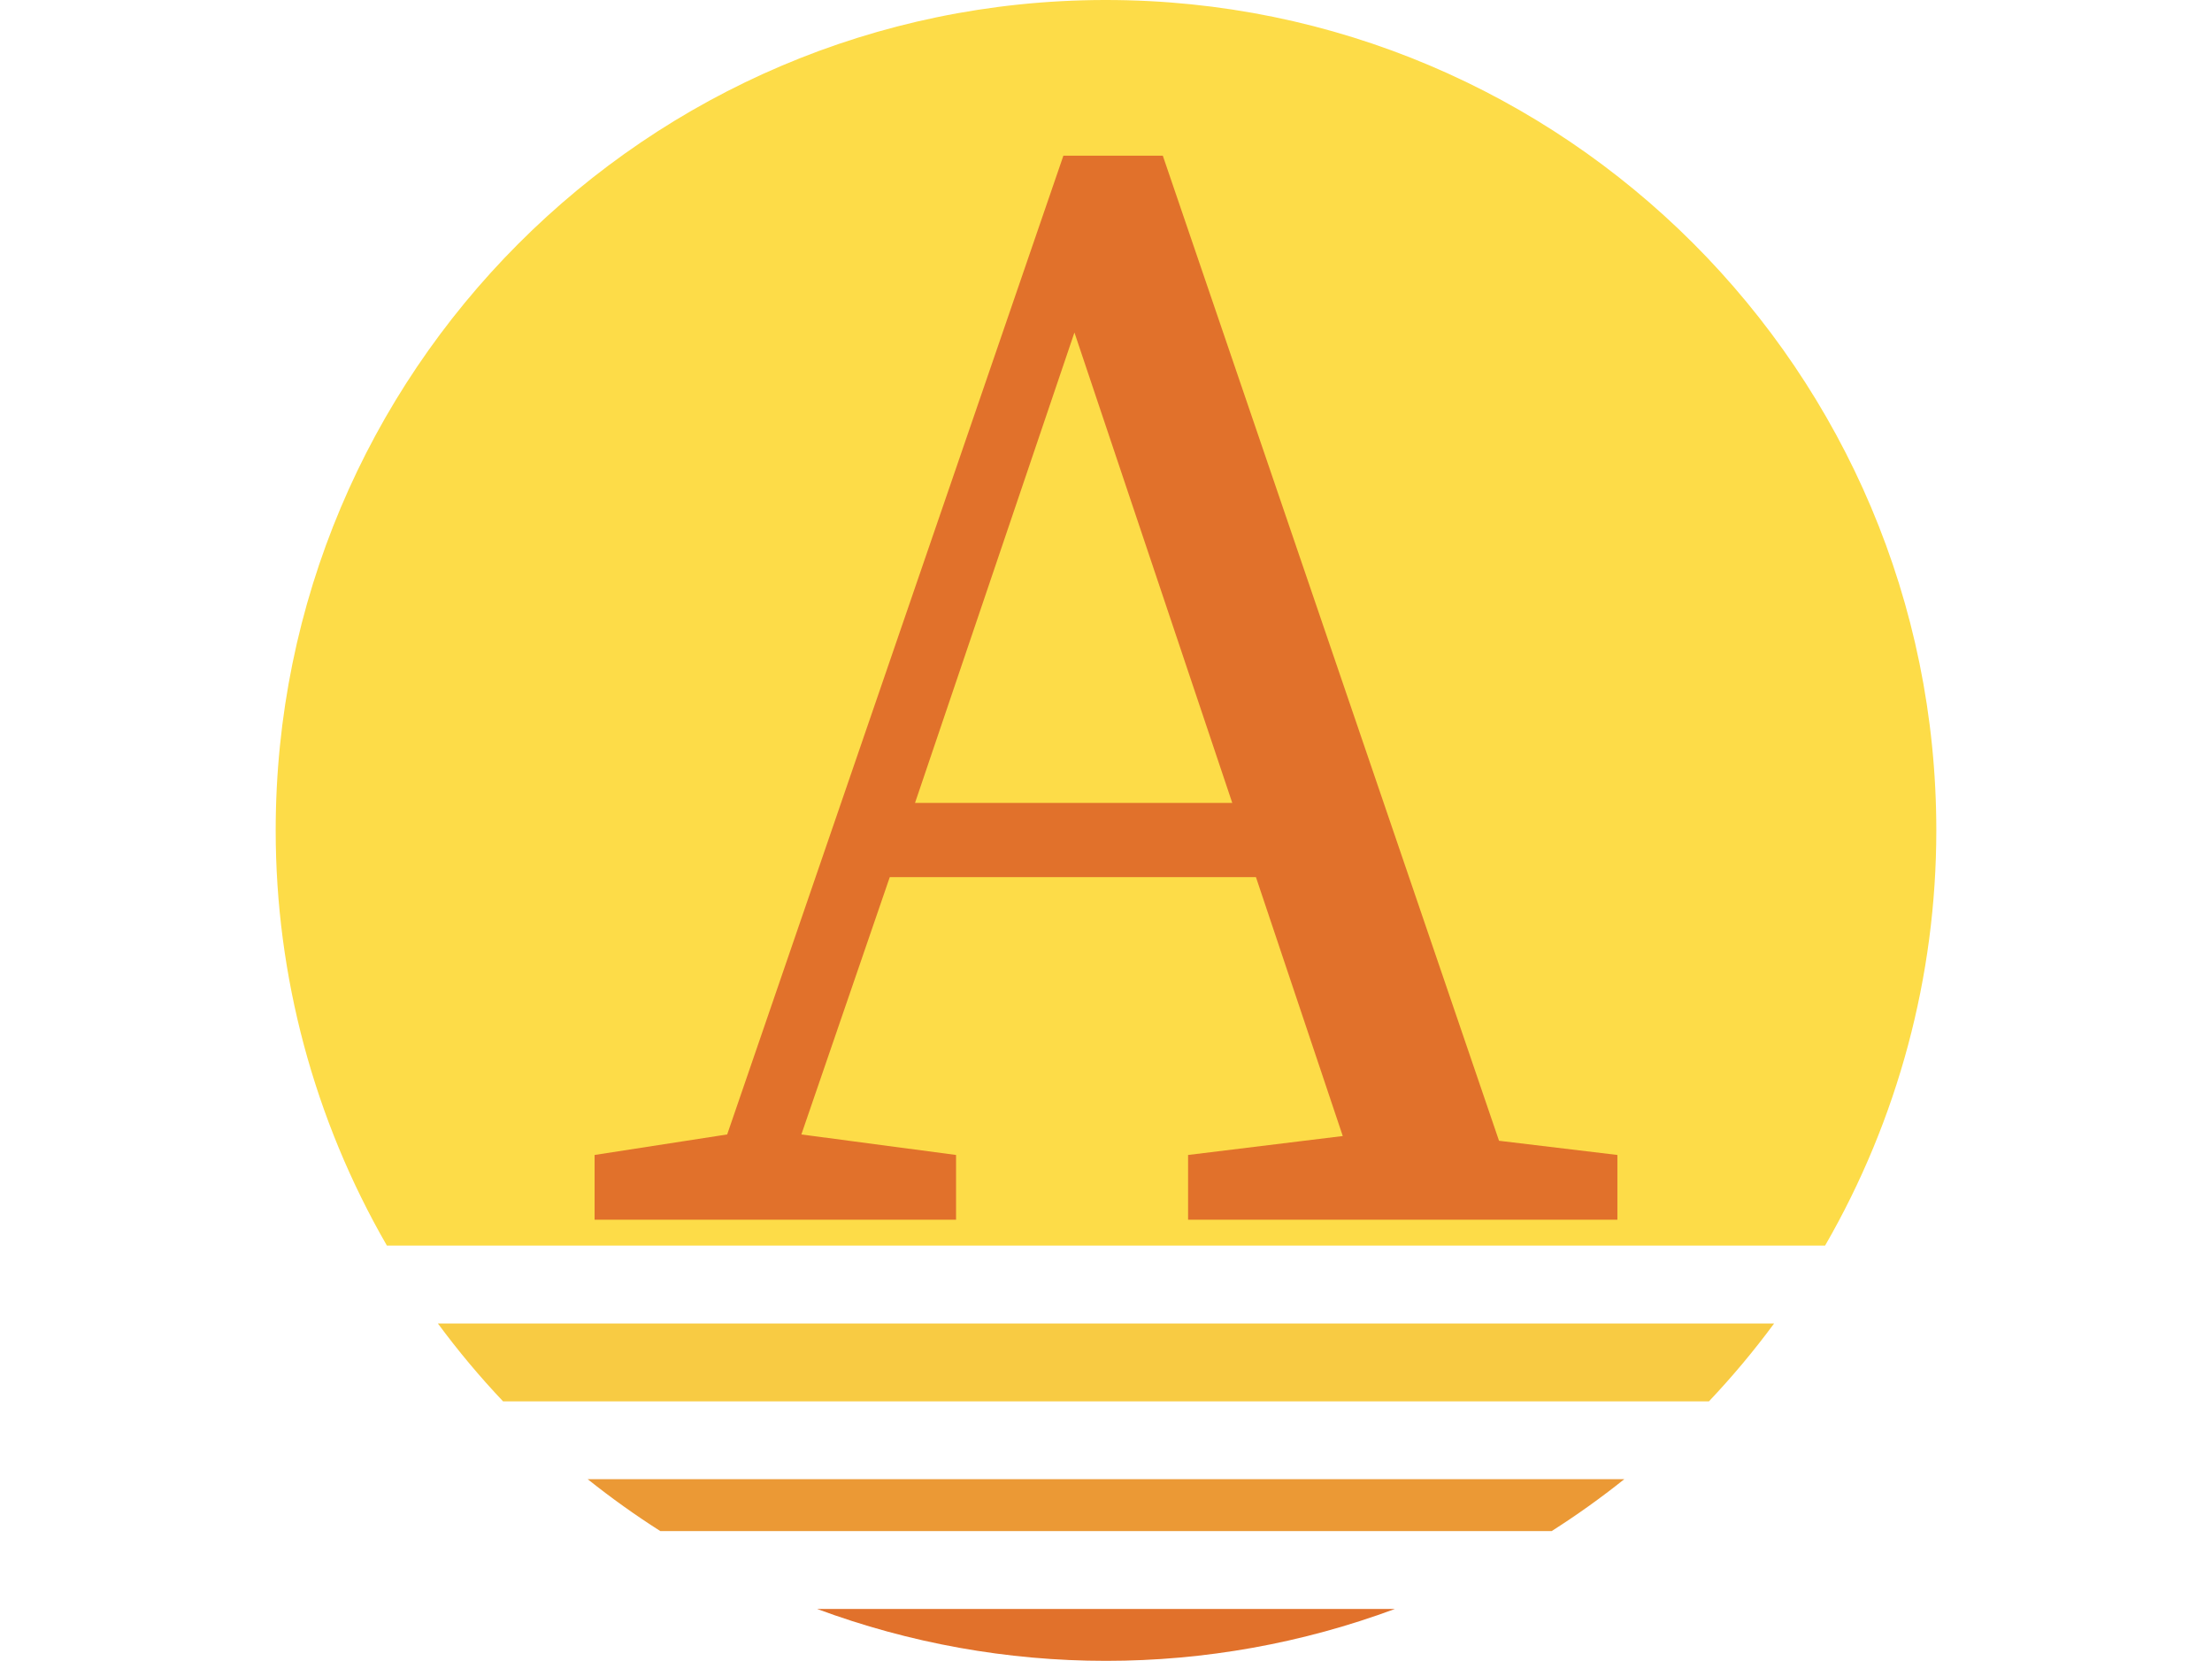
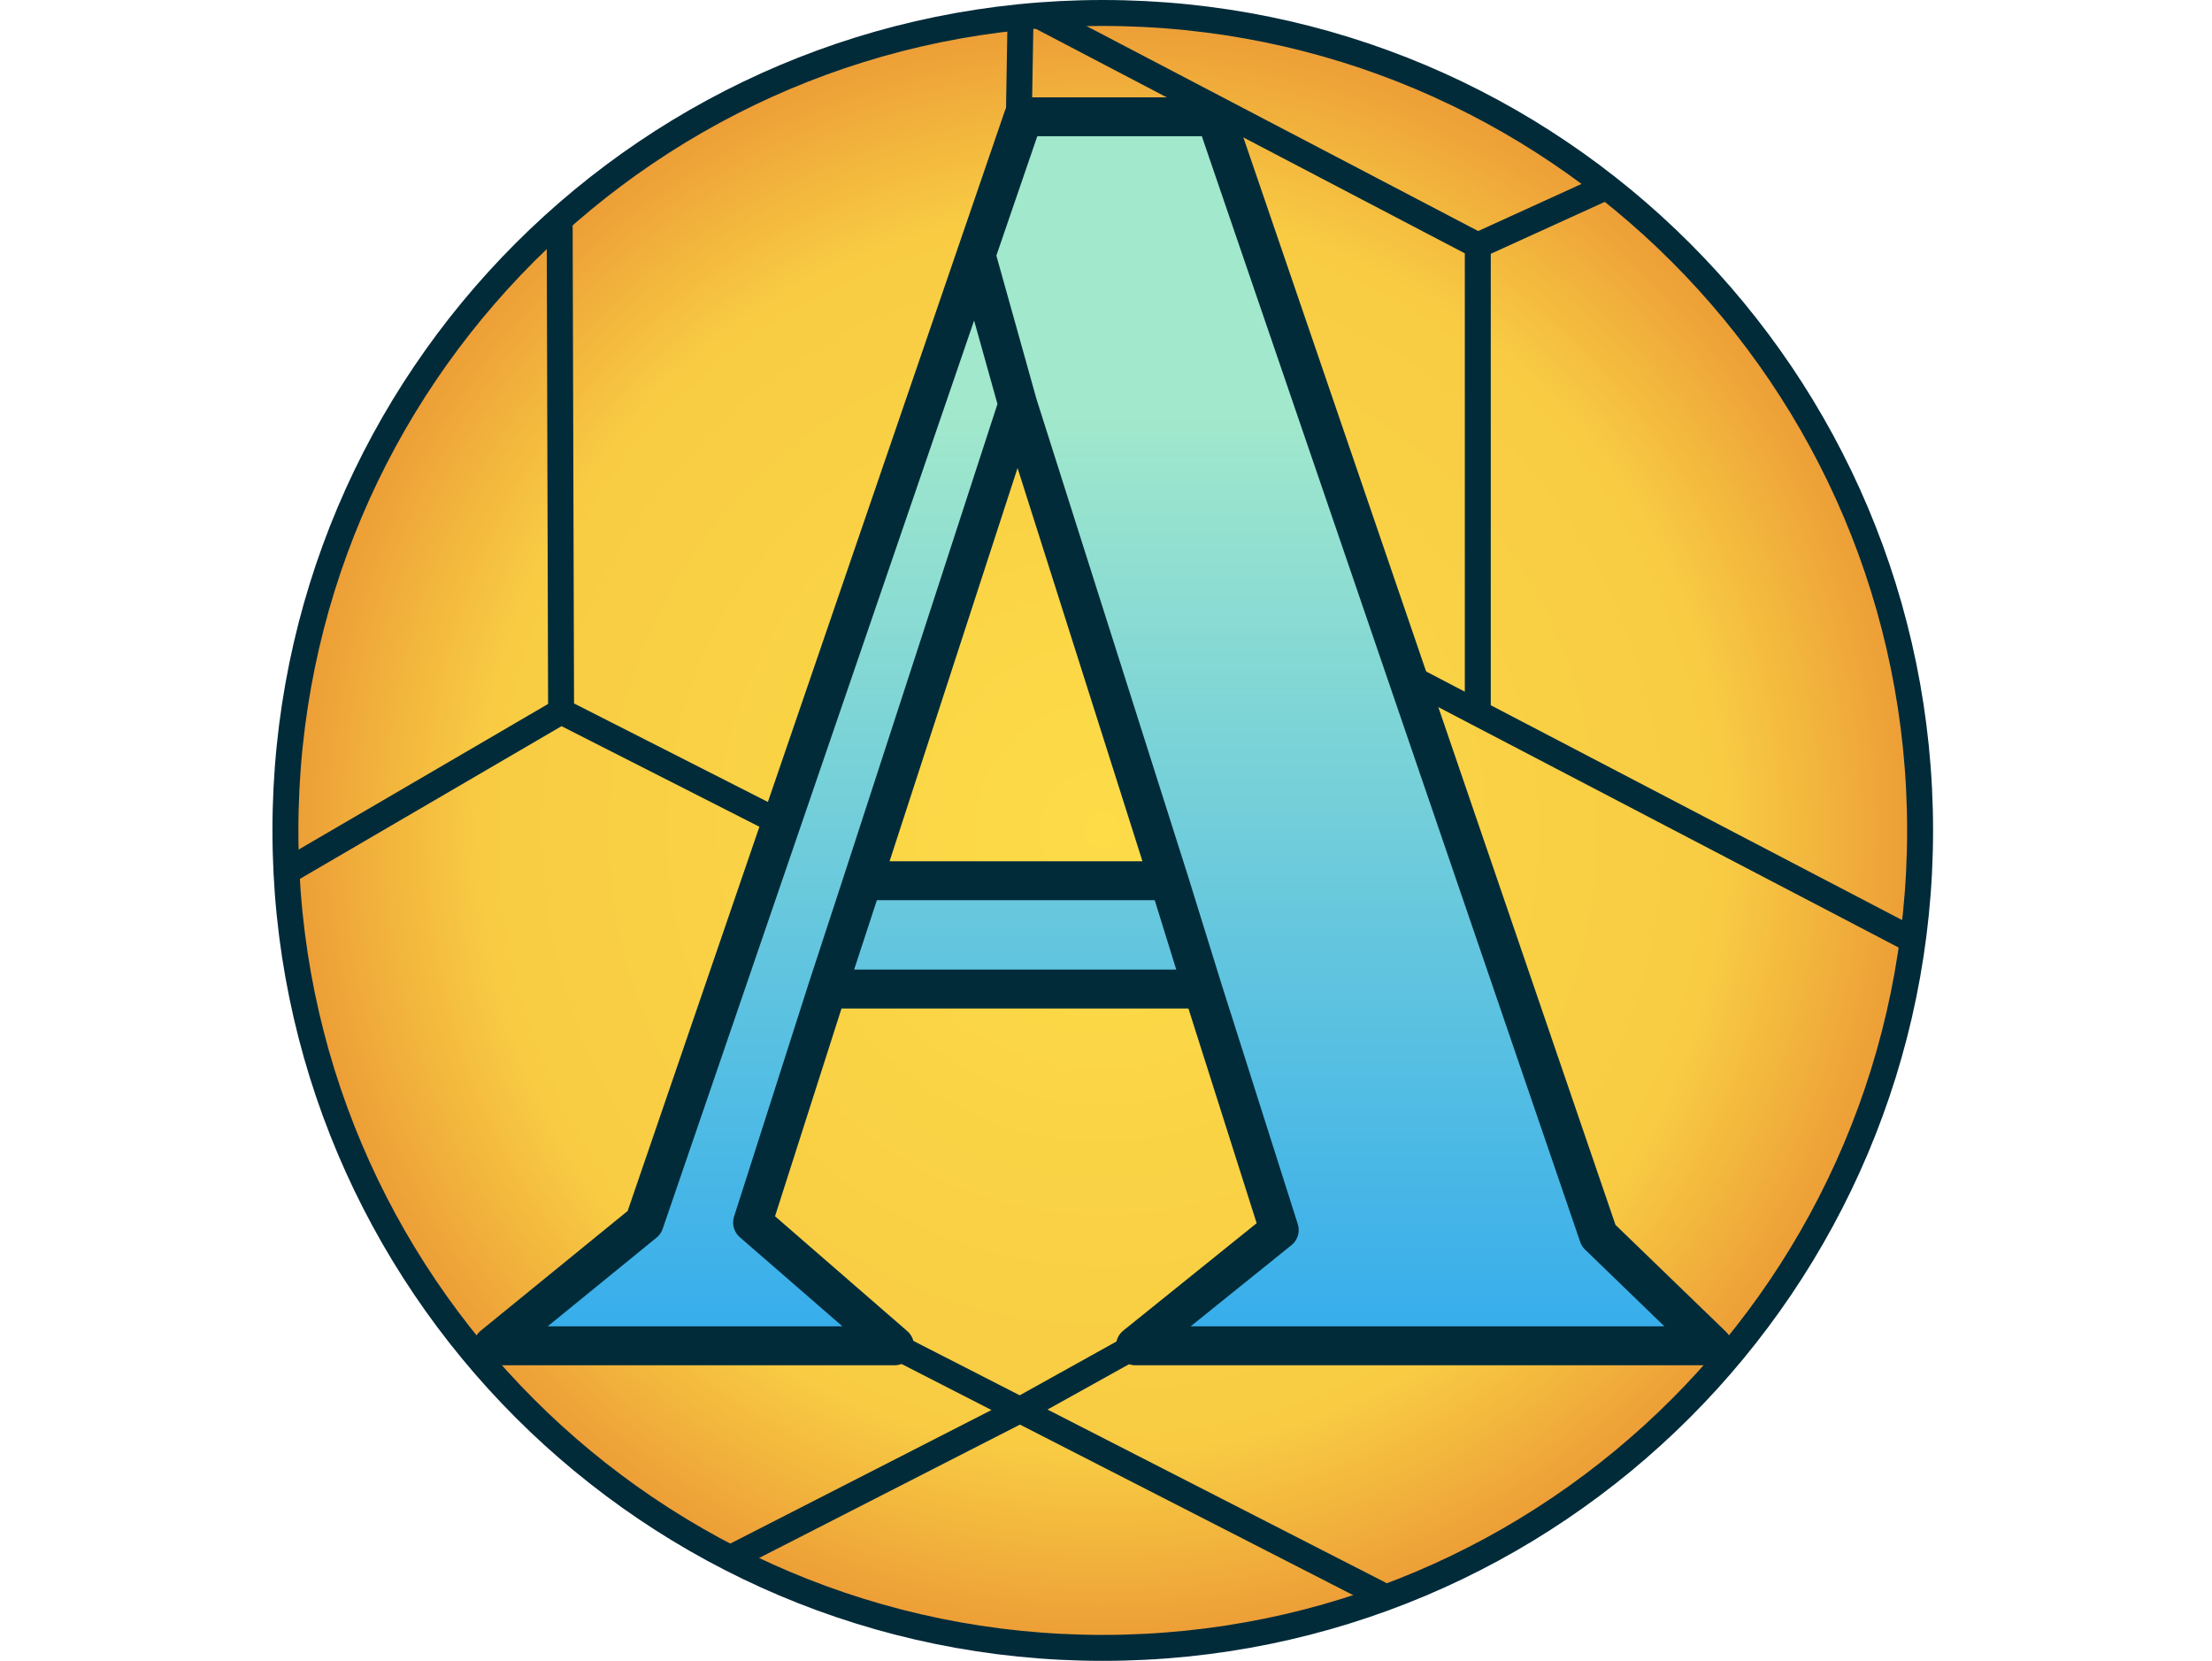
- <svg xmlns="http://www.w3.org/2000/svg" version="1.1" height="256" width="341" viewBox="0 0 256 256" id="svg66">
-   <defs id="defs70" />
-   <path style="fill:#e1712b;stroke-width:2.843;fill-opacity:1" d="M 83.461,248 A 128,128 0 0 0 128,256 a 128,128 0 0 0 44.539,-8 z" id="path61" />
-   <path style="fill:#eb9935;stroke-width:2.843;fill-opacity:1" d="m 48.1,228 a 128,128 0 0 0 11.199,8 H 196.699 a 128,128 0 0 0 11.199,-8 z" id="path59" />
-   <path style="fill:#f8cb43;stroke-width:2.843;fill-opacity:1" d="m 25.006,204 a 128,128 0 0 0 10.045,12 H 220.949 a 128,128 0 0 0 10.045,-12 z" id="path57" />
-   <path style="fill:#fddc48;stroke-width:2.843;fill-opacity:1" d="M 127.676,0 A 128,128 0 0 0 0,128 128,128 0 0 0 17.148,192 H 238.85 A 128,128 0 0 0 256,128 128,128 0 0 0 128,0 128,128 0 0 0 127.676,0 Z" id="path43" />
-   <g aria-label="A" id="text22" style="font-size:243.323px;line-height:1.25;font-family:'Cooper Hewitt';-inkscape-font-specification:'Cooper Hewitt';word-spacing:0px;fill:#e1712b;fill-opacity:1;stroke-width:6.083">
-     <path d="M 123.134,51.252 98.558,123.762 H 147.466 Z M 49.163,188 v -9.976 l 20.439,-3.163 51.828,-150.86 h 15.329 l 51.828,151.834 18.249,2.19 v 9.976 H 140.653 v -9.976 l 23.846,-2.92 -13.383,-39.905 H 94.665 l -13.626,39.662 23.846,3.163 v 9.976 z" style="font-style:normal;font-variant:normal;font-weight:normal;font-stretch:normal;font-family:'Source Serif Pro';-inkscape-font-specification:'Source Serif Pro';fill:#e1712b;fill-opacity:1;stroke-width:6.083" id="path25" />
+ <svg xmlns="http://www.w3.org/2000/svg" xmlns:xlink="http://www.w3.org/1999/xlink" version="1.1" height="256" width="341" id="svg66">
+   <defs id="defs70">
+     <linearGradient id="linearGradient30674">
+       <stop style="stop-color:#1098f7;stop-opacity:1;" offset="0" id="stop30672" />
+       <stop style="stop-color:#a1e8cc;stop-opacity:1;" offset="0.75" id="stop30670" />
+     </linearGradient>
+     <linearGradient id="linearGradient24064">
+       <stop style="stop-color:#fddc48;stop-opacity:1;" offset="0" id="stop24060" />
+       <stop style="stop-color:#f8cb43;stop-opacity:1;" offset="0.75" id="stop24081" />
+       <stop style="stop-color:#eb9935;stop-opacity:1;" offset="1" id="stop24062" />
+     </linearGradient>
+     <radialGradient id="radialGradient24068" cx="128" cy="128" fx="128" fy="128" r="128" gradientUnits="userSpaceOnUse" xlink:href="#linearGradient24064" gradientTransform="translate(42)" />
+     <linearGradient xlink:href="#linearGradient30674" id="linearGradient30686" x1="128" y1="256" x2="128" y2="0" gradientUnits="userSpaceOnUse" gradientTransform="translate(42)" />
+   </defs>
+   <circle style="display:inline;fill:url(#radialGradient24068);fill-opacity:1;stroke:#022b3a;stroke-width:4;stroke-opacity:1" id="background_circle" cy="128" cx="170" r="126" />
+   <path id="hex_lines" style="mix-blend-mode:normal;fill:none;stroke:#022b3a;stroke-width:4;stroke-linecap:round;stroke-linejoin:round;stroke-dasharray:none;stroke-opacity:1" d="m 137.899,207.44 74.762,38.261 m 4.267,-141.473 76.764,40.089 m -65.877,-106.481 1e-5,71.818 m 18.985,-80.465 -18.985,8.647 m 0,0 L 160.434,2.58 M 86.497,109.653 121.827,127.608 m -76.811,6.257 41.481,-24.211 m 0,-1e-5 L 86.279,34.96 m 88.759,172.479 -17.882,9.941 -43.653,22.319 M 157.065,18.117 157.315,3.18" />
+   <g id="letter_a">
+     <path d="M 156.9,62.337 133.005,135.752 h 47.216 z M 264,207.44 h -88.962 l 22.168,-17.85 -11.804,-37.139 h -57.868 l -11.516,35.988 21.881,19.002 H 76 L 99.32,188.438 157.764,18 h 29.654 l 59.02,172.453 z" id="letter_a_fill" style="fill:url(#linearGradient30686);fill-opacity:1" />
+     <path id="letter_a_outline" style="fill:none;stroke:#022b3a;stroke-width:6;stroke-linecap:round;stroke-linejoin:round;stroke-opacity:1" d="m 133.005,135.752 h 47.216 l 5.182,16.698 h -57.868 z m 4.894,71.688 H 76 l 23.32,-19.002 51.139,-149.133 6.442,23.032 -23.896,73.415 h 47.216 l 5.182,16.698 h -57.868 l -11.516,35.988 z m 126.101,0 h -88.962 l 22.168,-17.85 -11.804,-37.139 -5.182,-16.698 -23.32,-73.415 -6.442,-23.032 7.306,-21.305 h 29.654 l 59.02,172.453 z" />
  </g>
</svg>
